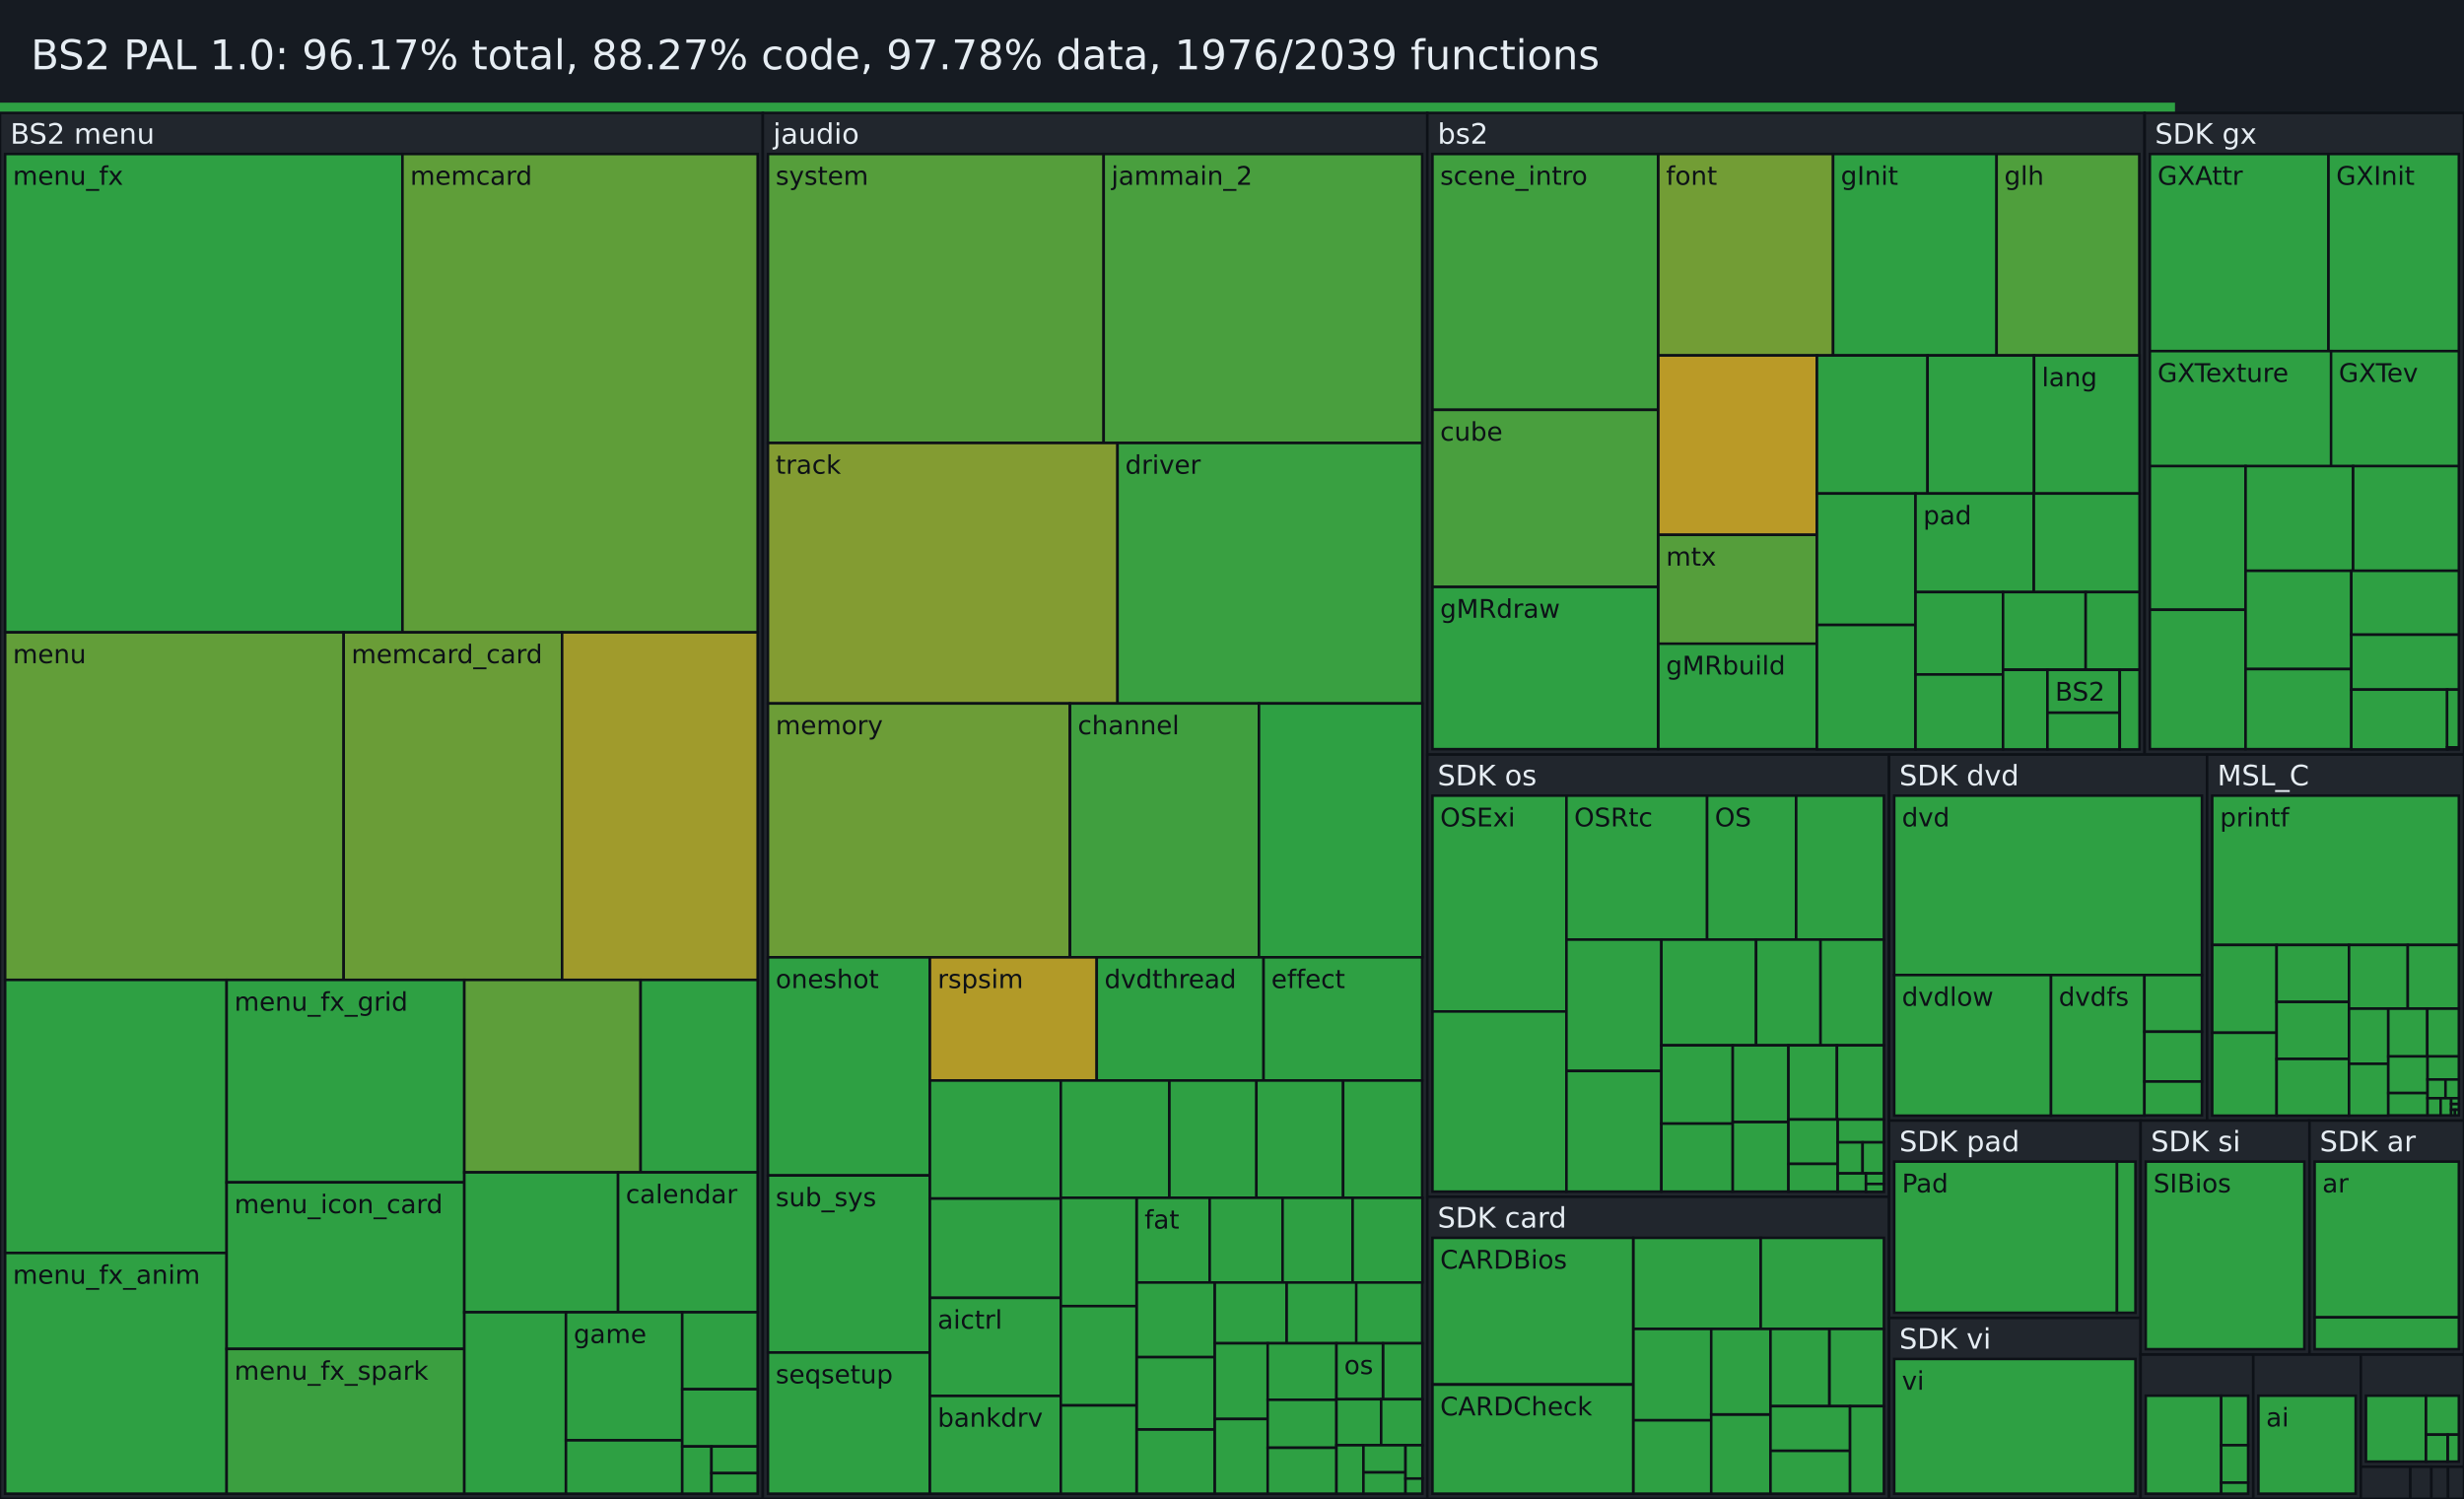
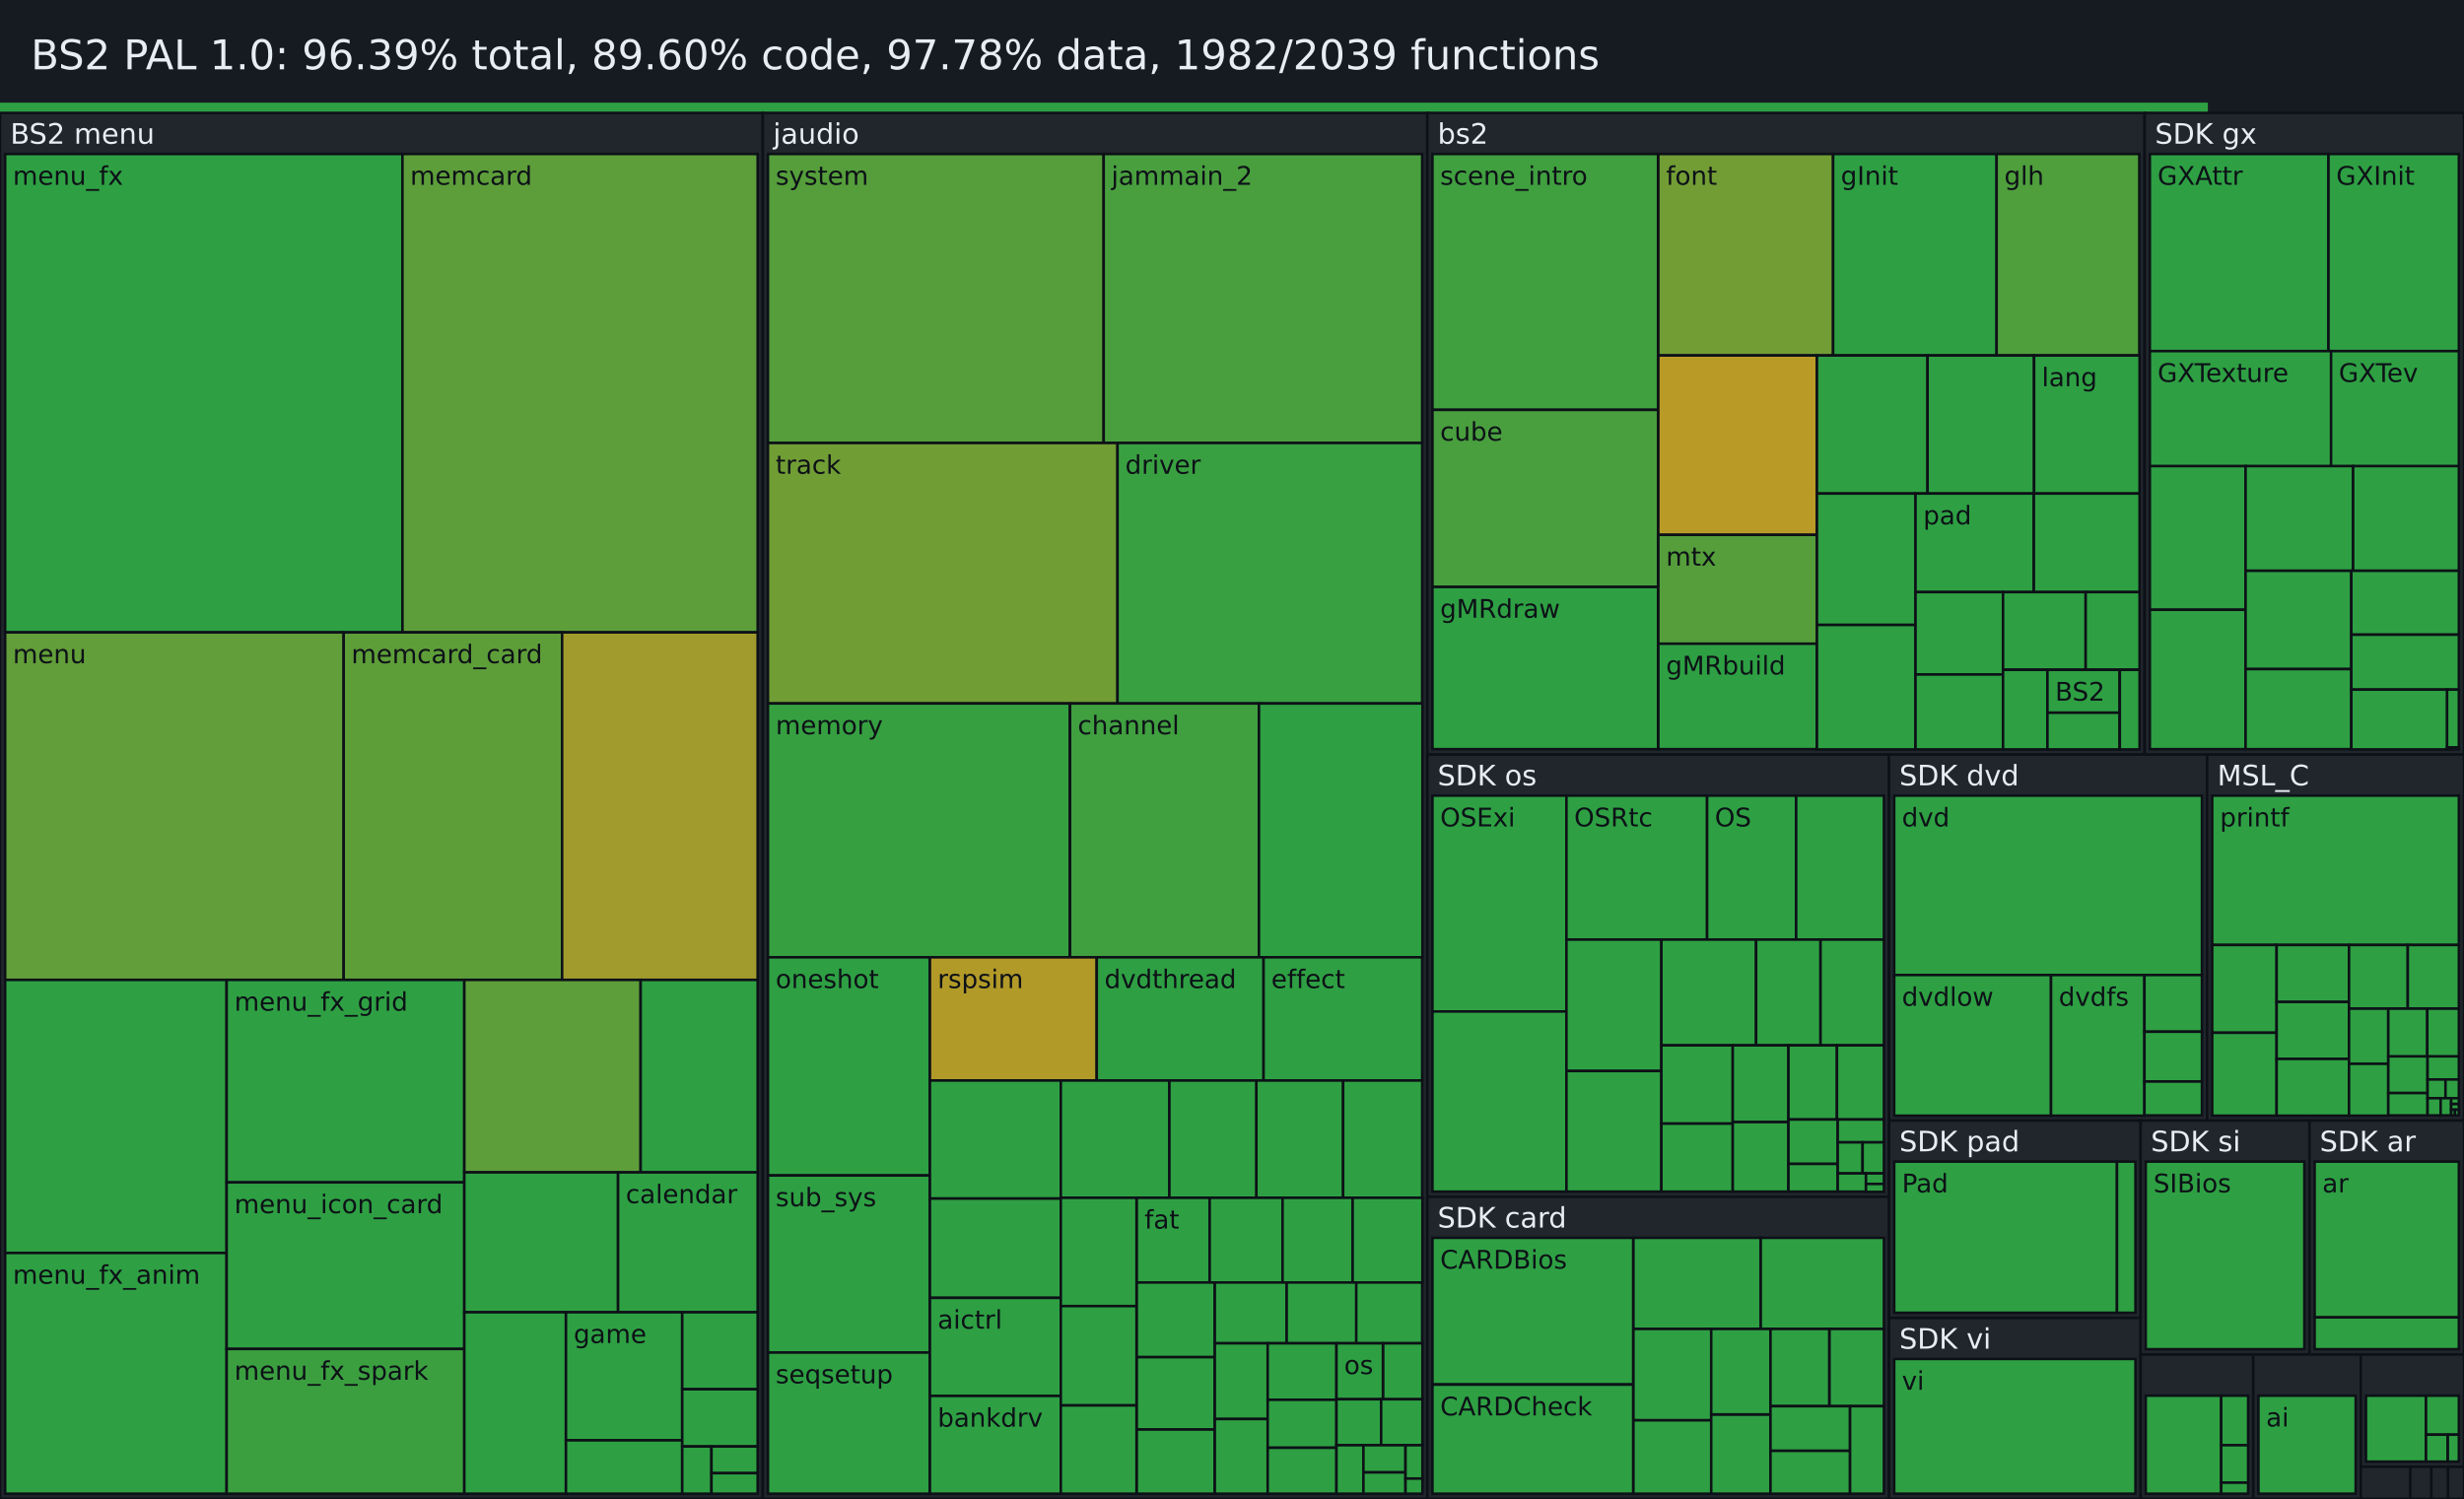
<svg xmlns="http://www.w3.org/2000/svg" width="960" height="584" font-family="Verdana,DejaVu Sans,sans-serif">
  <rect width="100%" height="100%" fill="#0d1117" />
  <rect x="0" y="0" width="960" height="44" fill="#161b22" />
-   <rect x="0" y="40" width="847.4" height="4" fill="#2ea043" />
-   <text x="12" y="27" font-size="16" fill="#e6edf3">BS2 PAL 1.0: 96.17% total, 88.27% code, 97.78% data, 1976/2039 functions</text>
+   <rect x="0" y="40" width="860.2" height="4" fill="#2ea043" />
+   <text x="12" y="27" font-size="16" fill="#e6edf3">BS2 PAL 1.0: 96.39% total, 89.60% code, 97.78% data, 1982/2039 functions</text>
  <g>
    <rect x="0.0" y="44.0" width="297.2" height="540.0" fill="#21262d" stroke="#0d1117" />
    <text x="4.0" y="56.0" font-size="11" fill="#e6edf3">BS2 menu</text>
  </g>
  <g>
    <rect x="2.0" y="60.0" width="154.8" height="186.4" fill="#2ea043" stroke="#0d1117" stroke-width="1" />
    <text x="5.0" y="72.0" font-size="10" fill="#0d1117">menu_fx</text>
  </g>
  <g>
-     <rect x="156.8" y="60.0" width="138.4" height="186.4" fill="#5f9e39" stroke="#0d1117" stroke-width="1" />
+     <rect x="156.8" y="60.0" width="138.4" height="186.4" fill="#5d9e3a" stroke="#0d1117" stroke-width="1" />
    <text x="159.8" y="72.0" font-size="10" fill="#0d1117">memcard</text>
  </g>
  <g>
    <rect x="2.0" y="246.4" width="131.9" height="135.4" fill="#629e39" stroke="#0d1117" stroke-width="1" />
    <text x="5.0" y="258.4" font-size="10" fill="#0d1117">menu</text>
  </g>
  <g>
-     <rect x="133.9" y="246.4" width="85.1" height="135.4" fill="#6a9d37" stroke="#0d1117" stroke-width="1" />
+     <rect x="133.9" y="246.4" width="85.1" height="135.4" fill="#5e9e39" stroke="#0d1117" stroke-width="1" />
    <text x="136.9" y="258.4" font-size="10" fill="#0d1117">memcard_card</text>
  </g>
  <g>
    <rect x="219.0" y="246.4" width="76.2" height="135.4" fill="#a09b2c" stroke="#0d1117" stroke-width="1" />
  </g>
  <g>
    <rect x="2.0" y="381.8" width="86.3" height="106.4" fill="#2ea043" stroke="#0d1117" stroke-width="1" />
  </g>
  <g>
    <rect x="2.0" y="488.2" width="86.3" height="93.8" fill="#2ea043" stroke="#0d1117" stroke-width="1" />
    <text x="5.0" y="500.2" font-size="10" fill="#0d1117">menu_fx_anim</text>
  </g>
  <g>
    <rect x="88.3" y="381.8" width="92.6" height="78.9" fill="#2ea043" stroke="#0d1117" stroke-width="1" />
    <text x="91.3" y="393.8" font-size="10" fill="#0d1117">menu_fx_grid</text>
  </g>
  <g>
    <rect x="88.3" y="460.7" width="92.6" height="64.9" fill="#2ea043" stroke="#0d1117" stroke-width="1" />
    <text x="91.3" y="472.7" font-size="10" fill="#0d1117">menu_icon_card</text>
  </g>
  <g>
    <rect x="88.3" y="525.6" width="92.6" height="56.4" fill="#3b9f40" stroke="#0d1117" stroke-width="1" />
    <text x="91.3" y="537.6" font-size="10" fill="#0d1117">menu_fx_spark</text>
  </g>
  <g>
    <rect x="180.9" y="381.8" width="68.7" height="75.0" fill="#5d9e3a" stroke="#0d1117" stroke-width="1" />
  </g>
  <g>
    <rect x="249.6" y="381.8" width="45.6" height="75.0" fill="#2ea043" stroke="#0d1117" stroke-width="1" />
  </g>
  <g>
    <rect x="180.9" y="456.8" width="59.9" height="54.5" fill="#2ea043" stroke="#0d1117" stroke-width="1" />
  </g>
  <g>
    <rect x="240.8" y="456.8" width="54.4" height="54.5" fill="#2ea043" stroke="#0d1117" stroke-width="1" />
    <text x="243.8" y="468.8" font-size="10" fill="#0d1117">calendar</text>
  </g>
  <g>
    <rect x="180.9" y="511.3" width="39.6" height="70.7" fill="#2ea043" stroke="#0d1117" stroke-width="1" />
  </g>
  <g>
    <rect x="220.5" y="511.3" width="45.3" height="49.9" fill="#2ea043" stroke="#0d1117" stroke-width="1" />
    <text x="223.5" y="523.3" font-size="10" fill="#0d1117">game</text>
  </g>
  <g>
    <rect x="220.5" y="561.2" width="45.3" height="20.8" fill="#2ea043" stroke="#0d1117" stroke-width="1" />
  </g>
  <g>
    <rect x="265.8" y="511.3" width="29.4" height="30.0" fill="#2ea043" stroke="#0d1117" stroke-width="1" />
  </g>
  <g>
    <rect x="265.8" y="541.3" width="29.4" height="22.3" fill="#2ea043" stroke="#0d1117" stroke-width="1" />
  </g>
  <g>
    <rect x="265.8" y="563.6" width="11.4" height="18.4" fill="#2ea043" stroke="#0d1117" stroke-width="1" />
  </g>
  <g>
    <rect x="277.2" y="563.6" width="18.0" height="10.4" fill="#2ea043" stroke="#0d1117" stroke-width="1" />
  </g>
  <g>
    <rect x="277.2" y="574.0" width="18.0" height="8.0" fill="#2ea043" stroke="#0d1117" stroke-width="1" />
  </g>
  <g>
    <rect x="297.2" y="44.0" width="258.9" height="540.0" fill="#21262d" stroke="#0d1117" />
    <text x="301.2" y="56.0" font-size="11" fill="#e6edf3">jaudio</text>
  </g>
  <g>
    <rect x="299.2" y="60.0" width="130.8" height="112.6" fill="#559e3b" stroke="#0d1117" stroke-width="1" />
    <text x="302.2" y="72.0" font-size="10" fill="#0d1117">system</text>
  </g>
  <g>
    <rect x="430.0" y="60.0" width="124.1" height="112.6" fill="#499f3e" stroke="#0d1117" stroke-width="1" />
    <text x="433.0" y="72.0" font-size="10" fill="#0d1117">jammain_2</text>
  </g>
  <g>
-     <rect x="299.2" y="172.6" width="136.2" height="101.5" fill="#839c32" stroke="#0d1117" stroke-width="1" />
+     <rect x="299.2" y="172.6" width="136.2" height="101.5" fill="#719d35" stroke="#0d1117" stroke-width="1" />
    <text x="302.2" y="184.6" font-size="10" fill="#0d1117">track</text>
  </g>
  <g>
    <rect x="435.4" y="172.6" width="118.7" height="101.5" fill="#39a041" stroke="#0d1117" stroke-width="1" />
    <text x="438.4" y="184.6" font-size="10" fill="#0d1117">driver</text>
  </g>
  <g>
-     <rect x="299.2" y="274.1" width="117.6" height="98.9" fill="#6c9d37" stroke="#0d1117" stroke-width="1" />
+     <rect x="299.2" y="274.1" width="117.6" height="98.9" fill="#36a041" stroke="#0d1117" stroke-width="1" />
    <text x="302.2" y="286.1" font-size="10" fill="#0d1117">memory</text>
  </g>
  <g>
    <rect x="416.9" y="274.1" width="73.6" height="98.9" fill="#409f3f" stroke="#0d1117" stroke-width="1" />
    <text x="419.9" y="286.1" font-size="10" fill="#0d1117">channel</text>
  </g>
  <g>
    <rect x="490.5" y="274.1" width="63.7" height="98.9" fill="#2ea043" stroke="#0d1117" stroke-width="1" />
  </g>
  <g>
    <rect x="299.2" y="373.0" width="63.1" height="85.0" fill="#2ea043" stroke="#0d1117" stroke-width="1" />
    <text x="302.2" y="385.0" font-size="10" fill="#0d1117">oneshot</text>
  </g>
  <g>
    <rect x="299.2" y="458.0" width="63.1" height="69.0" fill="#2ea043" stroke="#0d1117" stroke-width="1" />
    <text x="302.2" y="470.0" font-size="10" fill="#0d1117">sub_sys</text>
  </g>
  <g>
    <rect x="299.2" y="527.0" width="63.1" height="55.0" fill="#2ea043" stroke="#0d1117" stroke-width="1" />
    <text x="302.2" y="539.0" font-size="10" fill="#0d1117">seqsetup</text>
  </g>
  <g>
    <rect x="362.3" y="373.0" width="65.0" height="48.0" fill="#b29a28" stroke="#0d1117" stroke-width="1" />
    <text x="365.3" y="385.0" font-size="10" fill="#0d1117">rspsim</text>
  </g>
  <g>
    <rect x="427.3" y="373.0" width="65.0" height="48.0" fill="#2ea043" stroke="#0d1117" stroke-width="1" />
    <text x="430.3" y="385.0" font-size="10" fill="#0d1117">dvdthread</text>
  </g>
  <g>
    <rect x="492.3" y="373.0" width="61.8" height="48.0" fill="#2ea043" stroke="#0d1117" stroke-width="1" />
    <text x="495.3" y="385.0" font-size="10" fill="#0d1117">effect</text>
  </g>
  <g>
    <rect x="362.3" y="421.0" width="51.0" height="46.0" fill="#2ea043" stroke="#0d1117" stroke-width="1" />
  </g>
  <g>
    <rect x="362.3" y="467.0" width="51.0" height="38.7" fill="#2ea043" stroke="#0d1117" stroke-width="1" />
  </g>
  <g>
    <rect x="362.3" y="505.7" width="51.0" height="38.2" fill="#2ea043" stroke="#0d1117" stroke-width="1" />
    <text x="365.3" y="517.7" font-size="10" fill="#0d1117">aictrl</text>
  </g>
  <g>
    <rect x="362.3" y="543.9" width="51.0" height="38.1" fill="#2ea043" stroke="#0d1117" stroke-width="1" />
    <text x="365.3" y="555.9" font-size="10" fill="#0d1117">bankdrv</text>
  </g>
  <g>
    <rect x="413.3" y="421.0" width="42.3" height="45.7" fill="#2ea043" stroke="#0d1117" stroke-width="1" />
  </g>
  <g>
    <rect x="455.6" y="421.0" width="34.0" height="45.7" fill="#2ea043" stroke="#0d1117" stroke-width="1" />
  </g>
  <g>
    <rect x="489.5" y="421.0" width="33.8" height="45.7" fill="#2ea043" stroke="#0d1117" stroke-width="1" />
  </g>
  <g>
    <rect x="523.3" y="421.0" width="30.8" height="45.7" fill="#2ea043" stroke="#0d1117" stroke-width="1" />
  </g>
  <g>
    <rect x="413.3" y="466.7" width="29.5" height="42.2" fill="#2ea043" stroke="#0d1117" stroke-width="1" />
  </g>
  <g>
    <rect x="413.3" y="508.9" width="29.5" height="38.7" fill="#2ea043" stroke="#0d1117" stroke-width="1" />
  </g>
  <g>
    <rect x="413.3" y="547.6" width="29.5" height="34.4" fill="#2ea043" stroke="#0d1117" stroke-width="1" />
  </g>
  <g>
    <rect x="442.9" y="466.7" width="28.5" height="33.0" fill="#2ea043" stroke="#0d1117" stroke-width="1" />
    <text x="445.9" y="478.7" font-size="10" fill="#0d1117">fat</text>
  </g>
  <g>
    <rect x="471.3" y="466.7" width="28.4" height="33.0" fill="#2ea043" stroke="#0d1117" stroke-width="1" />
  </g>
  <g>
    <rect x="499.7" y="466.7" width="27.3" height="33.0" fill="#2ea043" stroke="#0d1117" stroke-width="1" />
  </g>
  <g>
    <rect x="527.0" y="466.7" width="27.2" height="33.0" fill="#2ea043" stroke="#0d1117" stroke-width="1" />
  </g>
  <g>
    <rect x="442.9" y="499.7" width="30.4" height="29.1" fill="#2ea043" stroke="#0d1117" stroke-width="1" />
  </g>
  <g>
    <rect x="442.9" y="528.8" width="30.4" height="28.2" fill="#2ea043" stroke="#0d1117" stroke-width="1" />
  </g>
  <g>
    <rect x="442.9" y="557.0" width="30.4" height="25.0" fill="#2ea043" stroke="#0d1117" stroke-width="1" />
  </g>
  <g>
    <rect x="473.3" y="499.7" width="28.0" height="23.7" fill="#2ea043" stroke="#0d1117" stroke-width="1" />
  </g>
  <g>
    <rect x="501.3" y="499.7" width="27.2" height="23.7" fill="#2ea043" stroke="#0d1117" stroke-width="1" />
  </g>
  <g>
    <rect x="528.4" y="499.7" width="25.7" height="23.7" fill="#2ea043" stroke="#0d1117" stroke-width="1" />
  </g>
  <g>
    <rect x="473.3" y="523.4" width="20.7" height="29.5" fill="#2ea043" stroke="#0d1117" stroke-width="1" />
  </g>
  <g>
    <rect x="473.3" y="552.9" width="20.7" height="29.1" fill="#2ea043" stroke="#0d1117" stroke-width="1" />
  </g>
  <g>
    <rect x="493.9" y="523.4" width="26.8" height="22.0" fill="#2ea043" stroke="#0d1117" stroke-width="1" />
  </g>
  <g>
    <rect x="493.9" y="545.4" width="26.8" height="18.7" fill="#2ea043" stroke="#0d1117" stroke-width="1" />
  </g>
  <g>
    <rect x="493.9" y="564.1" width="26.8" height="17.9" fill="#2ea043" stroke="#0d1117" stroke-width="1" />
  </g>
  <g>
    <rect x="520.7" y="523.4" width="18.1" height="21.8" fill="#2ea043" stroke="#0d1117" stroke-width="1" />
    <text x="523.7" y="535.4" font-size="10" fill="#0d1117">os</text>
  </g>
  <g>
    <rect x="538.9" y="523.4" width="15.3" height="21.8" fill="#2ea043" stroke="#0d1117" stroke-width="1" />
  </g>
  <g>
    <rect x="520.7" y="545.2" width="17.4" height="17.9" fill="#2ea043" stroke="#0d1117" stroke-width="1" />
  </g>
  <g>
    <rect x="538.1" y="545.2" width="16.1" height="17.9" fill="#2ea043" stroke="#0d1117" stroke-width="1" />
  </g>
  <g>
    <rect x="520.7" y="563.1" width="10.5" height="18.9" fill="#2ea043" stroke="#0d1117" stroke-width="1" />
  </g>
  <g>
    <rect x="531.2" y="563.1" width="16.4" height="10.6" fill="#2ea043" stroke="#0d1117" stroke-width="1" />
  </g>
  <g>
    <rect x="531.2" y="573.7" width="16.4" height="8.3" fill="#2ea043" stroke="#0d1117" stroke-width="1" />
  </g>
  <g>
    <rect x="547.6" y="563.1" width="6.6" height="13.0" fill="#2ea043" stroke="#0d1117" stroke-width="1" />
  </g>
  <g>
    <rect x="547.6" y="576.1" width="6.6" height="5.9" fill="#2ea043" stroke="#0d1117" stroke-width="1" />
  </g>
  <g>
    <rect x="556.1" y="44.0" width="279.4" height="250.0" fill="#21262d" stroke="#0d1117" />
    <text x="560.1" y="56.0" font-size="11" fill="#e6edf3">bs2</text>
  </g>
  <g>
    <rect x="558.1" y="60.0" width="87.9" height="99.7" fill="#409f3f" stroke="#0d1117" stroke-width="1" />
    <text x="561.1" y="72.0" font-size="10" fill="#0d1117">scene_intro</text>
  </g>
  <g>
    <rect x="558.1" y="159.7" width="87.9" height="69.0" fill="#499f3e" stroke="#0d1117" stroke-width="1" />
    <text x="561.1" y="171.7" font-size="10" fill="#0d1117">cube</text>
  </g>
  <g>
    <rect x="558.1" y="228.7" width="87.9" height="63.2" fill="#2ea043" stroke="#0d1117" stroke-width="1" />
    <text x="561.1" y="240.7" font-size="10" fill="#0d1117">gMRdraw</text>
  </g>
  <g>
    <rect x="646.1" y="60.0" width="68.1" height="78.5" fill="#729d35" stroke="#0d1117" stroke-width="1" />
    <text x="649.1" y="72.0" font-size="10" fill="#0d1117">font</text>
  </g>
  <g>
    <rect x="714.2" y="60.0" width="63.7" height="78.5" fill="#2ea043" stroke="#0d1117" stroke-width="1" />
    <text x="717.2" y="72.0" font-size="10" fill="#0d1117">gInit</text>
  </g>
  <g>
    <rect x="777.9" y="60.0" width="55.6" height="78.5" fill="#4f9f3c" stroke="#0d1117" stroke-width="1" />
    <text x="780.9" y="72.0" font-size="10" fill="#0d1117">glh</text>
  </g>
  <g>
    <rect x="646.1" y="138.5" width="61.8" height="69.9" fill="#ba9a27" stroke="#0d1117" stroke-width="1" />
  </g>
  <g>
    <rect x="646.1" y="208.4" width="61.8" height="42.5" fill="#559e3b" stroke="#0d1117" stroke-width="1" />
    <text x="649.1" y="220.4" font-size="10" fill="#0d1117">mtx</text>
  </g>
  <g>
    <rect x="646.1" y="250.8" width="61.8" height="41.1" fill="#2ea043" stroke="#0d1117" stroke-width="1" />
    <text x="649.1" y="262.8" font-size="10" fill="#0d1117">gMRbuild</text>
  </g>
  <g>
    <rect x="707.9" y="138.5" width="43.1" height="53.8" fill="#2ea043" stroke="#0d1117" stroke-width="1" />
  </g>
  <g>
    <rect x="751.0" y="138.5" width="41.5" height="53.8" fill="#2ea043" stroke="#0d1117" stroke-width="1" />
  </g>
  <g>
    <rect x="792.5" y="138.5" width="41.1" height="53.8" fill="#2ea043" stroke="#0d1117" stroke-width="1" />
    <text x="795.5" y="150.5" font-size="10" fill="#0d1117">lang</text>
  </g>
  <g>
    <rect x="707.9" y="192.3" width="38.4" height="51.2" fill="#2ea043" stroke="#0d1117" stroke-width="1" />
  </g>
  <g>
    <rect x="707.9" y="243.5" width="38.4" height="48.5" fill="#2ea043" stroke="#0d1117" stroke-width="1" />
  </g>
  <g>
    <rect x="746.3" y="192.3" width="46.1" height="38.4" fill="#2ea043" stroke="#0d1117" stroke-width="1" />
    <text x="749.3" y="204.3" font-size="10" fill="#0d1117">pad</text>
  </g>
  <g>
    <rect x="792.4" y="192.3" width="41.2" height="38.4" fill="#2ea043" stroke="#0d1117" stroke-width="1" />
  </g>
  <g>
    <rect x="746.3" y="230.7" width="34.1" height="32.1" fill="#2ea043" stroke="#0d1117" stroke-width="1" />
  </g>
  <g>
    <rect x="746.3" y="262.8" width="34.1" height="29.2" fill="#2ea043" stroke="#0d1117" stroke-width="1" />
  </g>
  <g>
    <rect x="780.4" y="230.7" width="32.2" height="30.2" fill="#2ea043" stroke="#0d1117" stroke-width="1" />
  </g>
  <g>
    <rect x="812.6" y="230.7" width="21.0" height="30.2" fill="#2ea043" stroke="#0d1117" stroke-width="1" />
  </g>
  <g>
    <rect x="780.4" y="261.0" width="17.3" height="31.0" fill="#2ea043" stroke="#0d1117" stroke-width="1" />
  </g>
  <g>
    <rect x="797.7" y="261.0" width="28.1" height="16.7" fill="#2ea043" stroke="#0d1117" stroke-width="1" />
    <text x="800.7" y="273.0" font-size="10" fill="#0d1117">BS2</text>
  </g>
  <g>
    <rect x="797.7" y="277.7" width="28.1" height="14.3" fill="#2ea043" stroke="#0d1117" stroke-width="1" />
  </g>
  <g>
    <rect x="825.9" y="261.0" width="7.7" height="31.0" fill="#2ea043" stroke="#0d1117" stroke-width="1" />
  </g>
  <g>
    <rect x="835.6" y="44.0" width="124.4" height="250.0" fill="#21262d" stroke="#0d1117" />
    <text x="839.6" y="56.0" font-size="11" fill="#e6edf3">SDK gx</text>
  </g>
  <g>
    <rect x="837.6" y="60.0" width="69.6" height="76.8" fill="#2ea043" stroke="#0d1117" stroke-width="1" />
    <text x="840.6" y="72.0" font-size="10" fill="#0d1117">GXAttr</text>
  </g>
  <g>
    <rect x="907.2" y="60.0" width="50.8" height="76.8" fill="#2ea043" stroke="#0d1117" stroke-width="1" />
    <text x="910.2" y="72.0" font-size="10" fill="#0d1117">GXInit</text>
  </g>
  <g>
    <rect x="837.6" y="136.8" width="70.7" height="44.9" fill="#2ea043" stroke="#0d1117" stroke-width="1" />
    <text x="840.6" y="148.8" font-size="10" fill="#0d1117">GXTexture</text>
  </g>
  <g>
    <rect x="908.2" y="136.8" width="49.8" height="44.9" fill="#2ea043" stroke="#0d1117" stroke-width="1" />
    <text x="911.2" y="148.8" font-size="10" fill="#0d1117">GXTev</text>
  </g>
  <g>
    <rect x="837.6" y="181.6" width="37.3" height="56.0" fill="#2ea043" stroke="#0d1117" stroke-width="1" />
  </g>
  <g>
    <rect x="837.6" y="237.6" width="37.3" height="54.3" fill="#2ea043" stroke="#0d1117" stroke-width="1" />
  </g>
  <g>
    <rect x="874.9" y="181.6" width="41.9" height="40.8" fill="#2ea043" stroke="#0d1117" stroke-width="1" />
  </g>
  <g>
    <rect x="916.8" y="181.6" width="41.2" height="40.8" fill="#2ea043" stroke="#0d1117" stroke-width="1" />
  </g>
  <g>
    <rect x="874.9" y="222.4" width="41.2" height="38.3" fill="#2ea043" stroke="#0d1117" stroke-width="1" />
  </g>
  <g>
    <rect x="874.9" y="260.7" width="41.2" height="31.2" fill="#2ea043" stroke="#0d1117" stroke-width="1" />
  </g>
  <g>
    <rect x="916.1" y="222.4" width="41.9" height="24.9" fill="#2ea043" stroke="#0d1117" stroke-width="1" />
  </g>
  <g>
    <rect x="916.1" y="247.3" width="41.9" height="21.4" fill="#2ea043" stroke="#0d1117" stroke-width="1" />
  </g>
  <g>
    <rect x="916.1" y="268.7" width="37.4" height="23.3" fill="#2ea043" stroke="#0d1117" stroke-width="1" />
  </g>
  <g>
    <rect x="953.4" y="268.7" width="4.6" height="22.5" fill="#2ea043" stroke="#0d1117" stroke-width="1" />
  </g>
  <g>
    <rect x="953.4" y="291.2" width="4.6" height="0.8" fill="#2ea043" stroke="#0d1117" stroke-width="1" />
  </g>
  <g>
    <rect x="556.1" y="294.0" width="179.9" height="172.4" fill="#21262d" stroke="#0d1117" />
    <text x="560.1" y="306.0" font-size="11" fill="#e6edf3">SDK os</text>
  </g>
  <g>
    <rect x="558.1" y="310.0" width="52.2" height="84.1" fill="#2ea043" stroke="#0d1117" stroke-width="1" />
    <text x="561.1" y="322.0" font-size="10" fill="#0d1117">OSExi</text>
  </g>
  <g>
    <rect x="558.1" y="394.1" width="52.2" height="70.2" fill="#2ea043" stroke="#0d1117" stroke-width="1" />
  </g>
  <g>
    <rect x="610.3" y="310.0" width="54.8" height="56.2" fill="#2ea043" stroke="#0d1117" stroke-width="1" />
    <text x="613.3" y="322.0" font-size="10" fill="#0d1117">OSRtc</text>
  </g>
  <g>
    <rect x="665.1" y="310.0" width="34.7" height="56.2" fill="#2ea043" stroke="#0d1117" stroke-width="1" />
    <text x="668.1" y="322.0" font-size="10" fill="#0d1117">OS</text>
  </g>
  <g>
    <rect x="699.8" y="310.0" width="34.2" height="56.2" fill="#2ea043" stroke="#0d1117" stroke-width="1" />
  </g>
  <g>
    <rect x="610.3" y="366.1" width="37.0" height="51.2" fill="#2ea043" stroke="#0d1117" stroke-width="1" />
  </g>
  <g>
    <rect x="610.3" y="417.3" width="37.0" height="47.0" fill="#2ea043" stroke="#0d1117" stroke-width="1" />
  </g>
  <g>
    <rect x="647.3" y="366.1" width="36.9" height="41.2" fill="#2ea043" stroke="#0d1117" stroke-width="1" />
  </g>
  <g>
    <rect x="684.2" y="366.1" width="25.1" height="41.2" fill="#2ea043" stroke="#0d1117" stroke-width="1" />
  </g>
  <g>
    <rect x="709.3" y="366.1" width="24.7" height="41.2" fill="#2ea043" stroke="#0d1117" stroke-width="1" />
  </g>
  <g>
    <rect x="647.3" y="407.3" width="27.8" height="30.5" fill="#2ea043" stroke="#0d1117" stroke-width="1" />
  </g>
  <g>
    <rect x="647.3" y="437.8" width="27.8" height="26.5" fill="#2ea043" stroke="#0d1117" stroke-width="1" />
  </g>
  <g>
    <rect x="675.1" y="407.3" width="21.7" height="29.9" fill="#2ea043" stroke="#0d1117" stroke-width="1" />
  </g>
  <g>
    <rect x="675.1" y="437.2" width="21.7" height="27.1" fill="#2ea043" stroke="#0d1117" stroke-width="1" />
  </g>
  <g>
    <rect x="696.8" y="407.3" width="18.9" height="28.9" fill="#2ea043" stroke="#0d1117" stroke-width="1" />
  </g>
  <g>
    <rect x="715.7" y="407.3" width="18.3" height="28.9" fill="#2ea043" stroke="#0d1117" stroke-width="1" />
  </g>
  <g>
    <rect x="696.8" y="436.2" width="19.2" height="17.3" fill="#2ea043" stroke="#0d1117" stroke-width="1" />
  </g>
  <g>
    <rect x="696.8" y="453.5" width="19.2" height="10.8" fill="#2ea043" stroke="#0d1117" stroke-width="1" />
  </g>
  <g>
    <rect x="716.0" y="436.2" width="18.0" height="8.9" fill="#2ea043" stroke="#0d1117" stroke-width="1" />
  </g>
  <g>
    <rect x="716.0" y="445.1" width="9.7" height="12.1" fill="#2ea043" stroke="#0d1117" stroke-width="1" />
  </g>
  <g>
    <rect x="725.7" y="445.1" width="8.3" height="12.1" fill="#2ea043" stroke="#0d1117" stroke-width="1" />
  </g>
  <g>
    <rect x="716.0" y="457.2" width="11.0" height="7.1" fill="#2ea043" stroke="#0d1117" stroke-width="1" />
  </g>
  <g>
    <rect x="727.0" y="457.2" width="7.0" height="4.1" fill="#2ea043" stroke="#0d1117" stroke-width="1" />
  </g>
  <g>
    <rect x="727.0" y="461.3" width="7.0" height="3.1" fill="#2ea043" stroke="#0d1117" stroke-width="1" />
  </g>
  <g>
    <rect x="556.1" y="466.3" width="179.9" height="117.7" fill="#21262d" stroke="#0d1117" />
    <text x="560.1" y="478.3" font-size="11" fill="#e6edf3">SDK card</text>
  </g>
  <g>
    <rect x="558.1" y="482.3" width="78.2" height="57.1" fill="#2ea043" stroke="#0d1117" stroke-width="1" />
    <text x="561.1" y="494.3" font-size="10" fill="#0d1117">CARDBios</text>
  </g>
  <g>
    <rect x="558.1" y="539.5" width="78.2" height="42.5" fill="#2ea043" stroke="#0d1117" stroke-width="1" />
    <text x="561.1" y="551.5" font-size="10" fill="#0d1117">CARDCheck</text>
  </g>
  <g>
    <rect x="636.4" y="482.3" width="49.6" height="35.5" fill="#2ea043" stroke="#0d1117" stroke-width="1" />
  </g>
  <g>
    <rect x="686.0" y="482.3" width="48.0" height="35.5" fill="#2ea043" stroke="#0d1117" stroke-width="1" />
  </g>
  <g>
    <rect x="636.4" y="517.8" width="30.4" height="35.6" fill="#2ea043" stroke="#0d1117" stroke-width="1" />
  </g>
  <g>
    <rect x="636.4" y="553.4" width="30.4" height="28.6" fill="#2ea043" stroke="#0d1117" stroke-width="1" />
  </g>
  <g>
    <rect x="666.7" y="517.8" width="23.1" height="33.3" fill="#2ea043" stroke="#0d1117" stroke-width="1" />
  </g>
  <g>
    <rect x="666.7" y="551.2" width="23.1" height="30.8" fill="#2ea043" stroke="#0d1117" stroke-width="1" />
  </g>
  <g>
    <rect x="689.8" y="517.8" width="22.9" height="30.1" fill="#2ea043" stroke="#0d1117" stroke-width="1" />
  </g>
  <g>
    <rect x="712.8" y="517.8" width="21.2" height="30.1" fill="#2ea043" stroke="#0d1117" stroke-width="1" />
  </g>
  <g>
    <rect x="689.8" y="547.9" width="31.0" height="17.4" fill="#2ea043" stroke="#0d1117" stroke-width="1" />
  </g>
  <g>
    <rect x="689.8" y="565.3" width="31.0" height="16.7" fill="#2ea043" stroke="#0d1117" stroke-width="1" />
  </g>
  <g>
    <rect x="720.8" y="547.9" width="13.2" height="34.1" fill="#2ea043" stroke="#0d1117" stroke-width="1" />
  </g>
  <g>
    <rect x="736.0" y="294.0" width="123.9" height="142.7" fill="#21262d" stroke="#0d1117" />
    <text x="740.0" y="306.0" font-size="11" fill="#e6edf3">SDK dvd</text>
  </g>
  <g>
    <rect x="738.0" y="310.0" width="119.9" height="69.9" fill="#2ea043" stroke="#0d1117" stroke-width="1" />
    <text x="741.0" y="322.0" font-size="10" fill="#0d1117">dvd</text>
  </g>
  <g>
    <rect x="738.0" y="379.9" width="61.1" height="54.8" fill="#2ea043" stroke="#0d1117" stroke-width="1" />
    <text x="741.0" y="391.9" font-size="10" fill="#0d1117">dvdlow</text>
  </g>
  <g>
    <rect x="799.1" y="379.9" width="36.4" height="54.8" fill="#2ea043" stroke="#0d1117" stroke-width="1" />
    <text x="802.1" y="391.9" font-size="10" fill="#0d1117">dvdfs</text>
  </g>
  <g>
    <rect x="835.5" y="379.9" width="22.4" height="22.1" fill="#2ea043" stroke="#0d1117" stroke-width="1" />
  </g>
  <g>
    <rect x="835.5" y="402.0" width="22.4" height="19.4" fill="#2ea043" stroke="#0d1117" stroke-width="1" />
  </g>
  <g>
    <rect x="835.5" y="421.4" width="22.4" height="13.2" fill="#2ea043" stroke="#0d1117" stroke-width="1" />
  </g>
  <g>
    <rect x="859.9" y="294.0" width="100.1" height="142.7" fill="#21262d" stroke="#0d1117" />
    <text x="863.9" y="306.0" font-size="11" fill="#e6edf3">MSL_C</text>
  </g>
  <g>
    <rect x="861.9" y="310.0" width="96.1" height="58.2" fill="#2ea043" stroke="#0d1117" stroke-width="1" />
    <text x="864.9" y="322.0" font-size="10" fill="#0d1117">printf</text>
  </g>
  <g>
    <rect x="861.9" y="368.2" width="25.1" height="34.2" fill="#2ea043" stroke="#0d1117" stroke-width="1" />
  </g>
  <g>
    <rect x="861.9" y="402.4" width="25.1" height="32.3" fill="#2ea043" stroke="#0d1117" stroke-width="1" />
  </g>
  <g>
    <rect x="887.0" y="368.2" width="28.2" height="22.2" fill="#2ea043" stroke="#0d1117" stroke-width="1" />
  </g>
  <g>
    <rect x="887.0" y="390.4" width="28.2" height="22.2" fill="#2ea043" stroke="#0d1117" stroke-width="1" />
  </g>
  <g>
    <rect x="887.0" y="412.6" width="28.2" height="22.1" fill="#2ea043" stroke="#0d1117" stroke-width="1" />
  </g>
  <g>
    <rect x="915.2" y="368.2" width="22.9" height="24.8" fill="#2ea043" stroke="#0d1117" stroke-width="1" />
  </g>
  <g>
    <rect x="938.1" y="368.2" width="19.9" height="24.8" fill="#2ea043" stroke="#0d1117" stroke-width="1" />
  </g>
  <g>
    <rect x="915.2" y="393.0" width="15.3" height="21.5" fill="#2ea043" stroke="#0d1117" stroke-width="1" />
  </g>
  <g>
    <rect x="915.2" y="414.5" width="15.3" height="20.2" fill="#2ea043" stroke="#0d1117" stroke-width="1" />
  </g>
  <g>
    <rect x="930.5" y="393.0" width="15.2" height="18.7" fill="#2ea043" stroke="#0d1117" stroke-width="1" />
  </g>
  <g>
    <rect x="945.7" y="393.0" width="12.3" height="18.7" fill="#2ea043" stroke="#0d1117" stroke-width="1" />
  </g>
  <g>
    <rect x="930.5" y="411.6" width="15.3" height="14.3" fill="#2ea043" stroke="#0d1117" stroke-width="1" />
  </g>
  <g>
    <rect x="930.5" y="425.9" width="15.3" height="8.7" fill="#2ea043" stroke="#0d1117" stroke-width="1" />
  </g>
  <g>
    <rect x="945.8" y="411.6" width="12.2" height="9.0" fill="#2ea043" stroke="#0d1117" stroke-width="1" />
  </g>
  <g>
    <rect x="945.8" y="420.6" width="7.0" height="7.3" fill="#2ea043" stroke="#0d1117" stroke-width="1" />
  </g>
  <g>
    <rect x="952.8" y="420.6" width="5.2" height="7.3" fill="#2ea043" stroke="#0d1117" stroke-width="1" />
  </g>
  <g>
    <rect x="945.8" y="427.9" width="5.1" height="6.7" fill="#2ea043" stroke="#0d1117" stroke-width="1" />
  </g>
  <g>
    <rect x="950.9" y="427.9" width="4.1" height="6.7" fill="#2ea043" stroke="#0d1117" stroke-width="1" />
  </g>
  <g>
    <rect x="955.0" y="427.9" width="3.0" height="2.2" fill="#2ea043" stroke="#0d1117" stroke-width="1" />
  </g>
  <g>
    <rect x="955.0" y="430.2" width="3.0" height="2.2" fill="#2ea043" stroke="#0d1117" stroke-width="1" />
  </g>
  <g>
    <rect x="955.0" y="432.4" width="1.5" height="2.2" fill="#2ea043" stroke="#0d1117" stroke-width="1" />
  </g>
  <g>
    <rect x="956.5" y="432.4" width="1.5" height="2.2" fill="#2ea043" stroke="#0d1117" stroke-width="1" />
  </g>
  <g>
    <rect x="736.0" y="436.6" width="98.0" height="76.9" fill="#21262d" stroke="#0d1117" />
    <text x="740.0" y="448.6" font-size="11" fill="#e6edf3">SDK pad</text>
  </g>
  <g>
    <rect x="738.0" y="452.6" width="86.8" height="58.9" fill="#2ea043" stroke="#0d1117" stroke-width="1" />
    <text x="741.0" y="464.6" font-size="10" fill="#0d1117">Pad</text>
  </g>
  <g>
    <rect x="824.8" y="452.6" width="7.2" height="58.9" fill="#2ea043" stroke="#0d1117" stroke-width="1" />
  </g>
  <g>
    <rect x="736.0" y="513.5" width="98.0" height="70.5" fill="#21262d" stroke="#0d1117" />
    <text x="740.0" y="525.5" font-size="11" fill="#e6edf3">SDK vi</text>
  </g>
  <g>
    <rect x="738.0" y="529.5" width="94.0" height="52.5" fill="#2ea043" stroke="#0d1117" stroke-width="1" />
    <text x="741.0" y="541.5" font-size="10" fill="#0d1117">vi</text>
  </g>
  <g>
    <rect x="834.0" y="436.6" width="65.8" height="91.1" fill="#21262d" stroke="#0d1117" />
    <text x="838.0" y="448.6" font-size="11" fill="#e6edf3">SDK si</text>
  </g>
  <g>
    <rect x="836.0" y="452.6" width="61.8" height="73.1" fill="#2ea043" stroke="#0d1117" stroke-width="1" />
    <text x="839.0" y="464.6" font-size="10" fill="#0d1117">SIBios</text>
  </g>
  <g>
    <rect x="899.8" y="436.6" width="60.2" height="91.1" fill="#21262d" stroke="#0d1117" />
    <text x="903.8" y="448.6" font-size="11" fill="#e6edf3">SDK ar</text>
  </g>
  <g>
    <rect x="901.8" y="452.6" width="56.2" height="60.7" fill="#2ea043" stroke="#0d1117" stroke-width="1" />
    <text x="904.8" y="464.6" font-size="10" fill="#0d1117">ar</text>
  </g>
  <g>
    <rect x="901.8" y="513.3" width="56.2" height="12.4" fill="#2ea043" stroke="#0d1117" stroke-width="1" />
  </g>
  <g>
    <rect x="834.0" y="527.8" width="43.9" height="56.2" fill="#21262d" stroke="#0d1117" />
  </g>
  <g>
    <rect x="836.0" y="543.8" width="29.4" height="38.2" fill="#2ea043" stroke="#0d1117" stroke-width="1" />
  </g>
  <g>
    <rect x="865.4" y="543.8" width="10.5" height="19.4" fill="#2ea043" stroke="#0d1117" stroke-width="1" />
  </g>
  <g>
    <rect x="865.4" y="563.1" width="10.5" height="14.6" fill="#2ea043" stroke="#0d1117" stroke-width="1" />
  </g>
  <g>
    <rect x="865.4" y="577.7" width="10.5" height="4.3" fill="#2ea043" stroke="#0d1117" stroke-width="1" />
  </g>
  <g>
    <rect x="877.9" y="527.8" width="41.9" height="56.2" fill="#21262d" stroke="#0d1117" />
  </g>
  <g>
    <rect x="879.9" y="543.8" width="37.9" height="38.2" fill="#2ea043" stroke="#0d1117" stroke-width="1" />
    <text x="882.9" y="555.8" font-size="10" fill="#0d1117">ai</text>
  </g>
  <g>
    <rect x="919.8" y="527.8" width="40.2" height="43.7" fill="#21262d" stroke="#0d1117" />
  </g>
  <g>
    <rect x="921.8" y="543.8" width="23.4" height="25.7" fill="#2ea043" stroke="#0d1117" stroke-width="1" />
  </g>
  <g>
    <rect x="945.2" y="543.8" width="12.8" height="15.2" fill="#2ea043" stroke="#0d1117" stroke-width="1" />
  </g>
  <g>
    <rect x="945.2" y="559.0" width="8.4" height="10.5" fill="#2ea043" stroke="#0d1117" stroke-width="1" />
  </g>
  <g>
    <rect x="953.7" y="559.0" width="4.3" height="10.5" fill="#2ea043" stroke="#0d1117" stroke-width="1" />
  </g>
  <g>
    <rect x="919.8" y="571.5" width="19.3" height="12.5" fill="#21262d" stroke="#0d1117" />
  </g>
  <g>
    <rect x="939.1" y="571.5" width="8.2" height="12.5" fill="#21262d" stroke="#0d1117" />
  </g>
  <g>
    <rect x="947.3" y="571.5" width="6.5" height="12.5" fill="#21262d" stroke="#0d1117" />
  </g>
  <g>
    <rect x="953.8" y="571.5" width="6.2" height="12.5" fill="#21262d" stroke="#0d1117" />
  </g>
</svg>
